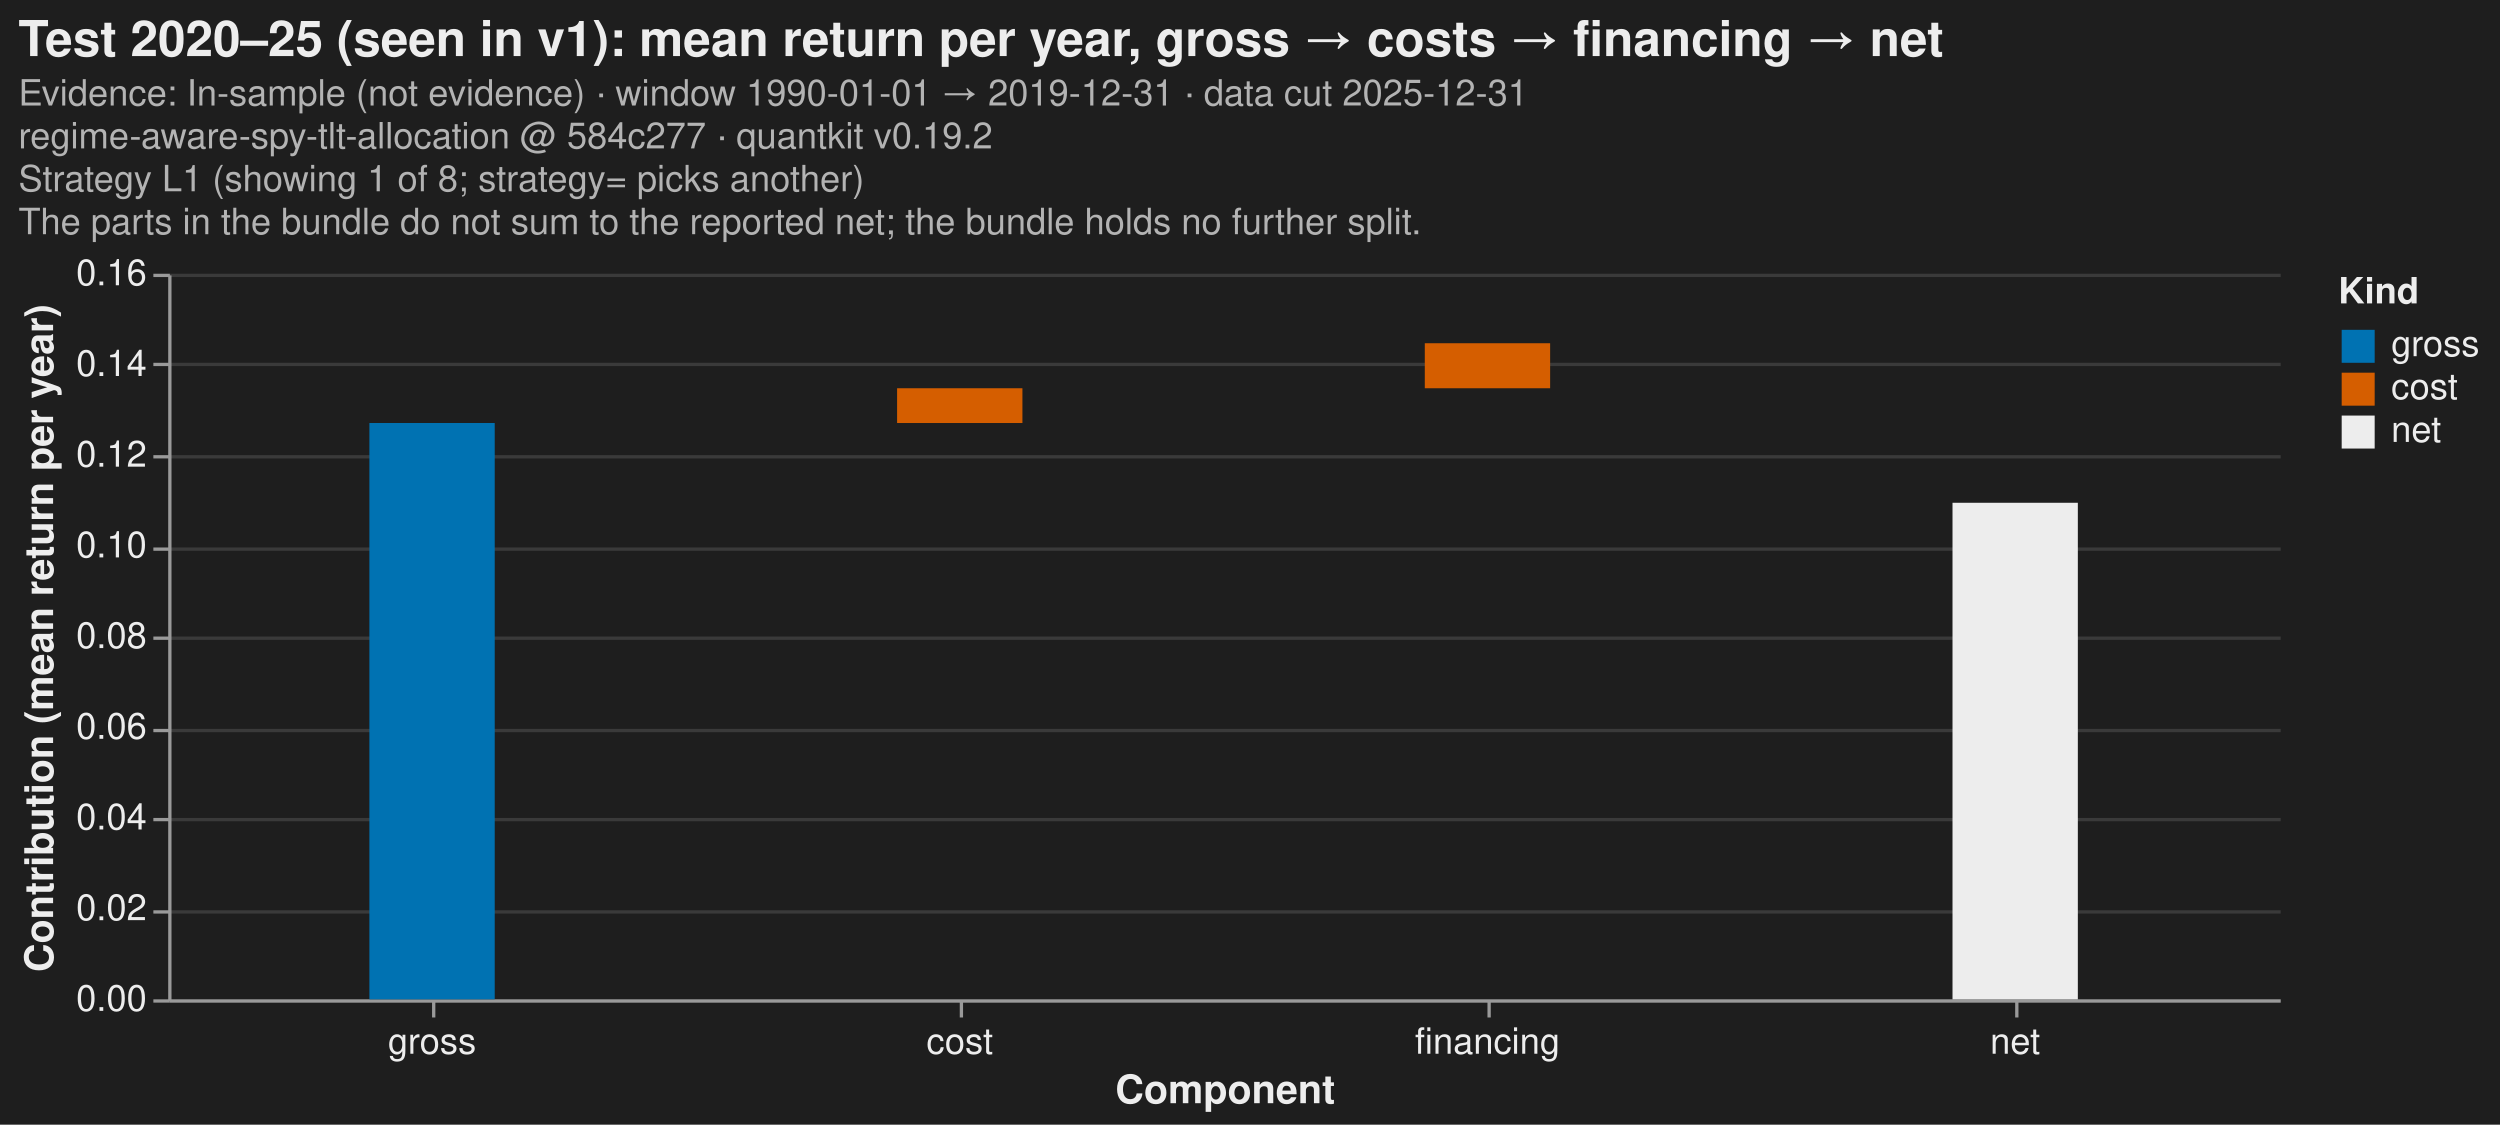
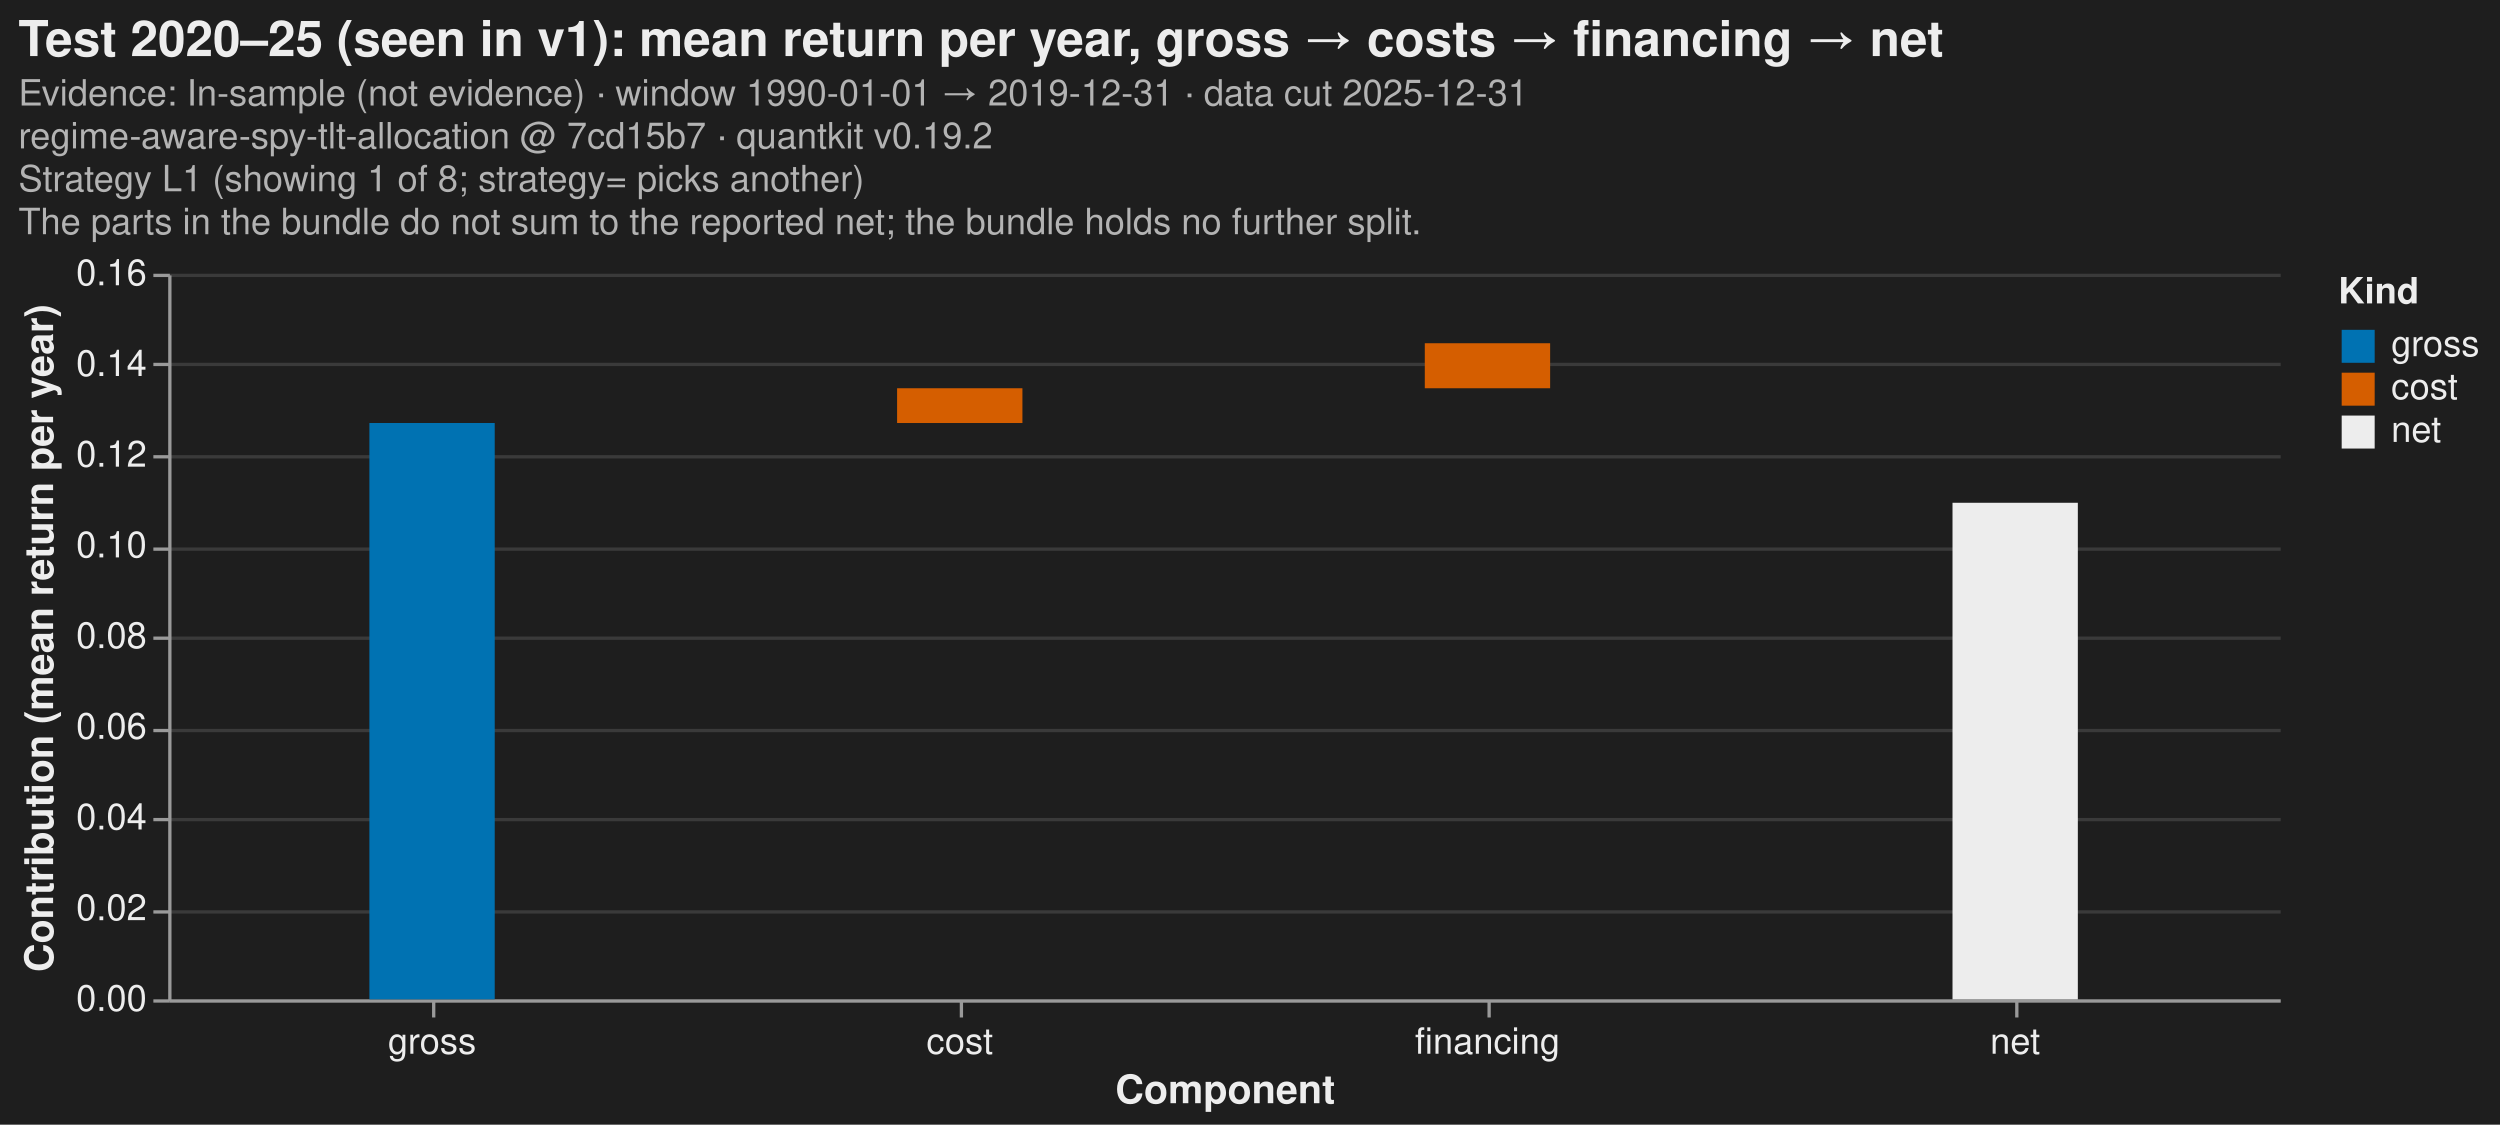
<svg xmlns="http://www.w3.org/2000/svg" version="1.1" class="marks" width="758" height="341" viewBox="0 0 758 341">
  <rect width="758" height="341" fill="#1E1E1E" />
  <g fill="none" stroke-miterlimit="10" transform="translate(51,83)">
    <g class="mark-group role-frame root" role="graphics-object" aria-roledescription="group mark container">
      <g transform="translate(0,0)">
        <path class="background" aria-hidden="true" d="M0,0h640v220h-640Z" />
        <g>
          <g class="mark-group role-axis" aria-hidden="true">
            <g transform="translate(0.5,0.5)">
              <path class="background" aria-hidden="true" d="M0,0h0v0h0Z" pointer-events="none" />
              <g>
                <g class="mark-rule role-axis-grid" pointer-events="none">
                  <line transform="translate(0,220)" x2="640" y2="0" stroke="#3A3A3A" stroke-width="1" opacity="1" />
                  <line transform="translate(0,193)" x2="640" y2="0" stroke="#3A3A3A" stroke-width="1" opacity="1" />
                  <line transform="translate(0,165)" x2="640" y2="0" stroke="#3A3A3A" stroke-width="1" opacity="1" />
                  <line transform="translate(0,138)" x2="640" y2="0" stroke="#3A3A3A" stroke-width="1" opacity="1" />
                  <line transform="translate(0,110)" x2="640" y2="0" stroke="#3A3A3A" stroke-width="1" opacity="1" />
                  <line transform="translate(0,83)" x2="640" y2="0" stroke="#3A3A3A" stroke-width="1" opacity="1" />
                  <line transform="translate(0,55)" x2="640" y2="0" stroke="#3A3A3A" stroke-width="1" opacity="1" />
                  <line transform="translate(0,27)" x2="640" y2="0" stroke="#3A3A3A" stroke-width="1" opacity="1" />
                  <line transform="translate(0,0)" x2="640" y2="0" stroke="#3A3A3A" stroke-width="1" opacity="1" />
                </g>
              </g>
              <path class="foreground" aria-hidden="true" d="" pointer-events="none" display="none" />
            </g>
          </g>
          <g class="mark-group role-axis" role="graphics-symbol" aria-roledescription="axis" aria-label="X-axis titled 'Component' for a discrete scale with 4 values: gross, cost, financing, net">
            <g transform="translate(0.5,220.5)">
              <path class="background" aria-hidden="true" d="M0,0h0v0h0Z" pointer-events="none" />
              <g>
                <g class="mark-rule role-axis-tick" pointer-events="none">
                  <line transform="translate(80,0)" x2="0" y2="5" stroke="#9A9A9A" stroke-width="1" opacity="1" />
                  <line transform="translate(240,0)" x2="0" y2="5" stroke="#9A9A9A" stroke-width="1" opacity="1" />
                  <line transform="translate(400,0)" x2="0" y2="5" stroke="#9A9A9A" stroke-width="1" opacity="1" />
                  <line transform="translate(560,0)" x2="0" y2="5" stroke="#9A9A9A" stroke-width="1" opacity="1" />
                </g>
                <g class="mark-text role-axis-label" pointer-events="none">
                  <text text-anchor="middle" transform="translate(79.5,16)" font-family="Helvetica Neue, Helvetica, Arial, sans-serif" font-size="11px" fill="#EDEDED" opacity="1">gross</text>
                  <text text-anchor="middle" transform="translate(239.5,16)" font-family="Helvetica Neue, Helvetica, Arial, sans-serif" font-size="11px" fill="#EDEDED" opacity="1">cost</text>
                  <text text-anchor="middle" transform="translate(399.5,16)" font-family="Helvetica Neue, Helvetica, Arial, sans-serif" font-size="11px" fill="#EDEDED" opacity="1">financing</text>
                  <text text-anchor="middle" transform="translate(559.5,16)" font-family="Helvetica Neue, Helvetica, Arial, sans-serif" font-size="11px" fill="#EDEDED" opacity="1">net</text>
                </g>
                <g class="mark-rule role-axis-domain" pointer-events="none">
                  <line transform="translate(0,0)" x2="640" y2="0" stroke="#9A9A9A" stroke-width="1" opacity="1" />
                </g>
                <g class="mark-text role-axis-title" pointer-events="none">
                  <text text-anchor="middle" transform="translate(320,31)" font-family="Helvetica Neue, Helvetica, Arial, sans-serif" font-size="12px" font-weight="bold" fill="#EDEDED" opacity="1">Component</text>
                </g>
              </g>
              <path class="foreground" aria-hidden="true" d="" pointer-events="none" display="none" />
            </g>
          </g>
          <g class="mark-group role-axis" role="graphics-symbol" aria-roledescription="axis" aria-label="Y-axis titled 'Contribution (mean return per year)' for a linear scale with values from 0.00 to 0.16">
            <g transform="translate(0.5,0.5)">
              <path class="background" aria-hidden="true" d="M0,0h0v0h0Z" pointer-events="none" />
              <g>
                <g class="mark-rule role-axis-tick" pointer-events="none">
                  <line transform="translate(0,220)" x2="-5" y2="0" stroke="#9A9A9A" stroke-width="1" opacity="1" />
                  <line transform="translate(0,193)" x2="-5" y2="0" stroke="#9A9A9A" stroke-width="1" opacity="1" />
                  <line transform="translate(0,165)" x2="-5" y2="0" stroke="#9A9A9A" stroke-width="1" opacity="1" />
                  <line transform="translate(0,138)" x2="-5" y2="0" stroke="#9A9A9A" stroke-width="1" opacity="1" />
                  <line transform="translate(0,110)" x2="-5" y2="0" stroke="#9A9A9A" stroke-width="1" opacity="1" />
                  <line transform="translate(0,83)" x2="-5" y2="0" stroke="#9A9A9A" stroke-width="1" opacity="1" />
                  <line transform="translate(0,55)" x2="-5" y2="0" stroke="#9A9A9A" stroke-width="1" opacity="1" />
                  <line transform="translate(0,27)" x2="-5" y2="0" stroke="#9A9A9A" stroke-width="1" opacity="1" />
                  <line transform="translate(0,0)" x2="-5" y2="0" stroke="#9A9A9A" stroke-width="1" opacity="1" />
                </g>
                <g class="mark-text role-axis-label" pointer-events="none">
                  <text text-anchor="end" transform="translate(-7,223)" font-family="Helvetica Neue, Helvetica, Arial, sans-serif" font-size="11px" fill="#EDEDED" opacity="1">0.00</text>
                  <text text-anchor="end" transform="translate(-7,195.5)" font-family="Helvetica Neue, Helvetica, Arial, sans-serif" font-size="11px" fill="#EDEDED" opacity="1">0.02</text>
                  <text text-anchor="end" transform="translate(-7,168)" font-family="Helvetica Neue, Helvetica, Arial, sans-serif" font-size="11px" fill="#EDEDED" opacity="1">0.04</text>
                  <text text-anchor="end" transform="translate(-7,140.5)" font-family="Helvetica Neue, Helvetica, Arial, sans-serif" font-size="11px" fill="#EDEDED" opacity="1">0.06</text>
                  <text text-anchor="end" transform="translate(-7,113)" font-family="Helvetica Neue, Helvetica, Arial, sans-serif" font-size="11px" fill="#EDEDED" opacity="1">0.08</text>
                  <text text-anchor="end" transform="translate(-7,85.5)" font-family="Helvetica Neue, Helvetica, Arial, sans-serif" font-size="11px" fill="#EDEDED" opacity="1">0.10</text>
                  <text text-anchor="end" transform="translate(-7,58)" font-family="Helvetica Neue, Helvetica, Arial, sans-serif" font-size="11px" fill="#EDEDED" opacity="1">0.12</text>
                  <text text-anchor="end" transform="translate(-7,30.5)" font-family="Helvetica Neue, Helvetica, Arial, sans-serif" font-size="11px" fill="#EDEDED" opacity="1">0.14</text>
                  <text text-anchor="end" transform="translate(-7,3)" font-family="Helvetica Neue, Helvetica, Arial, sans-serif" font-size="11px" fill="#EDEDED" opacity="1">0.16</text>
                </g>
                <g class="mark-rule role-axis-domain" pointer-events="none">
                  <line transform="translate(0,220)" x2="0" y2="-220" stroke="#9A9A9A" stroke-width="1" opacity="1" />
                </g>
                <g class="mark-text role-axis-title" pointer-events="none">
                  <text text-anchor="middle" transform="translate(-32.406,110) rotate(-90) translate(0,-3)" font-family="Helvetica Neue, Helvetica, Arial, sans-serif" font-size="12px" font-weight="bold" fill="#EDEDED" opacity="1">Contribution (mean return per year)</text>
                </g>
              </g>
              <path class="foreground" aria-hidden="true" d="" pointer-events="none" display="none" />
            </g>
          </g>
          <g class="mark-rect role-mark marks" role="graphics-object" aria-roledescription="rect mark container">
            <path aria-label="Component: gross; Contribution (mean return per year): 0; Kind: gross; part: gross; value: 0.1271" role="graphics-symbol" aria-roledescription="bar" d="M61,45.255h38v174.745h-38Z" fill="#0072B2" />
            <path aria-label="Component: cost; Contribution (mean return per year): 0.127087032981; Kind: cost; part: cost; value: −0.007663" role="graphics-symbol" aria-roledescription="bar" d="M221,34.719h38v10.537h-38Z" fill="#D55E00" />
            <path aria-label="Component: financing; Contribution (mean return per year): 0.134749948051; Kind: cost; part: financing; value: −0.009927" role="graphics-symbol" aria-roledescription="bar" d="M381,21.07h38v13.649h-38Z" fill="#D55E00" />
            <path aria-label="Component: net; Contribution (mean return per year): 0; Kind: net; part: net; value: 0.1095" role="graphics-symbol" aria-roledescription="bar" d="M541,69.441h38v150.559h-38Z" fill="#EDEDED" />
          </g>
          <g class="mark-group role-legend" role="graphics-symbol" aria-roledescription="legend" aria-label="Symbol legend titled 'Kind' for fill color with 3 values: gross, cost, net">
            <g transform="translate(658,0)">
              <path class="background" aria-hidden="true" d="M0,0h44v53h-44Z" pointer-events="none" />
              <g>
                <g class="mark-group role-legend-entry">
                  <g transform="translate(0,16)">
                    <path class="background" aria-hidden="true" d="M0,0h0v0h0Z" pointer-events="none" />
                    <g>
                      <g class="mark-group role-scope" role="graphics-object" aria-roledescription="group mark container">
                        <g transform="translate(0,0)">
                          <path class="background" aria-hidden="true" d="M0,0h43.093v11h-43.093Z" pointer-events="none" opacity="1" />
                          <g>
                            <g class="mark-symbol role-legend-symbol" pointer-events="none">
                              <path transform="translate(6,6)" d="M-5,-5h10v10h-10Z" fill="#0072B2" stroke-width="1.5" opacity="1" />
                            </g>
                            <g class="mark-text role-legend-label" pointer-events="none">
                              <text text-anchor="start" transform="translate(16,9)" font-family="Helvetica Neue, Helvetica, Arial, sans-serif" font-size="11px" fill="#EDEDED" opacity="1">gross</text>
                            </g>
                          </g>
                          <path class="foreground" aria-hidden="true" d="" pointer-events="none" display="none" />
                        </g>
                        <g transform="translate(0,13)">
                          <path class="background" aria-hidden="true" d="M0,0h43.093v11h-43.093Z" pointer-events="none" opacity="1" />
                          <g>
                            <g class="mark-symbol role-legend-symbol" pointer-events="none">
                              <path transform="translate(6,6)" d="M-5,-5h10v10h-10Z" fill="#D55E00" stroke-width="1.5" opacity="1" />
                            </g>
                            <g class="mark-text role-legend-label" pointer-events="none">
                              <text text-anchor="start" transform="translate(16,9)" font-family="Helvetica Neue, Helvetica, Arial, sans-serif" font-size="11px" fill="#EDEDED" opacity="1">cost</text>
                            </g>
                          </g>
                          <path class="foreground" aria-hidden="true" d="" pointer-events="none" display="none" />
                        </g>
                        <g transform="translate(0,26)">
                          <path class="background" aria-hidden="true" d="M0,0h43.093v11h-43.093Z" pointer-events="none" opacity="1" />
                          <g>
                            <g class="mark-symbol role-legend-symbol" pointer-events="none">
                              <path transform="translate(6,6)" d="M-5,-5h10v10h-10Z" fill="#EDEDED" stroke-width="1.5" opacity="1" />
                            </g>
                            <g class="mark-text role-legend-label" pointer-events="none">
                              <text text-anchor="start" transform="translate(16,9)" font-family="Helvetica Neue, Helvetica, Arial, sans-serif" font-size="11px" fill="#EDEDED" opacity="1">net</text>
                            </g>
                          </g>
                          <path class="foreground" aria-hidden="true" d="" pointer-events="none" display="none" />
                        </g>
                      </g>
                    </g>
                    <path class="foreground" aria-hidden="true" d="" pointer-events="none" display="none" />
                  </g>
                </g>
                <g class="mark-text role-legend-title" pointer-events="none">
                  <text text-anchor="start" transform="translate(0,9)" font-family="Helvetica Neue, Helvetica, Arial, sans-serif" font-size="11px" font-weight="bold" fill="#EDEDED" opacity="1">Kind</text>
                </g>
              </g>
              <path class="foreground" aria-hidden="true" d="" pointer-events="none" display="none" />
            </g>
          </g>
          <g class="mark-group role-title">
            <g transform="translate(-45.406,-78)">
              <path class="background" aria-hidden="true" d="M0,0h0v0h0Z" pointer-events="none" />
              <g>
                <g class="mark-text role-title-text" role="graphics-symbol" aria-roledescription="title" aria-label="Title text 'Test 2020–25 (seen in v1): mean return per year, gross → costs → financing → net'" pointer-events="none">
                  <text text-anchor="start" transform="translate(0,12)" font-family="Helvetica Neue, Helvetica, Arial, sans-serif" font-size="15px" font-weight="bold" fill="#EDEDED" opacity="1">Test 2020–25 (seen in v1): mean return per year, gross → costs → financing → net</text>
                </g>
-                 <g class="mark-text role-title-subtitle" role="graphics-symbol" aria-roledescription="subtitle" aria-label="Subtitle text 'Evidence: In-sample (not evidence) · window 1990-01-01 → 2019-12-31 · data cut 2025-12-31 regime-aware-spy-tlt-allocation @ 584c277 · quantkit v0.19.2 Strategy L1 (showing 1 of 8; strategy= picks another) The parts in the bundle do not sum to the reported net; the bundle holds no further split.'" pointer-events="none">
+                 <g class="mark-text role-title-subtitle" role="graphics-symbol" aria-roledescription="subtitle" aria-label="Subtitle text 'Evidence: In-sample (not evidence) · window 1990-01-01 → 2019-12-31 · data cut 2025-12-31 regime-aware-spy-tlt-allocation @ 7cd15b7 · quantkit v0.19.2 Strategy L1 (showing 1 of 8; strategy= picks another) The parts in the bundle do not sum to the reported net; the bundle holds no further split.'" pointer-events="none">
                  <text text-anchor="start" transform="translate(0,27)" font-family="Helvetica Neue, Helvetica, Arial, sans-serif" font-size="11px" fill="#B3B3B3" opacity="1">
                    <tspan>Evidence: In-sample (not evidence) · window 1990-01-01 → 2019-12-31 · data cut 2025-12-31</tspan>
-                     <tspan x="0" dy="13">regime-aware-spy-tlt-allocation @ 584c277 · quantkit v0.19.2</tspan>
+                     <tspan x="0" dy="13">regime-aware-spy-tlt-allocation @ 7cd15b7 · quantkit v0.19.2</tspan>
                    <tspan x="0" dy="13">Strategy L1 (showing 1 of 8; strategy= picks another)</tspan>
                    <tspan x="0" dy="13">The parts in the bundle do not sum to the reported net; the bundle holds no further split.</tspan>
                  </text>
                </g>
              </g>
              <path class="foreground" aria-hidden="true" d="" pointer-events="none" display="none" />
            </g>
          </g>
        </g>
        <path class="foreground" aria-hidden="true" d="" display="none" />
      </g>
    </g>
  </g>
</svg>
